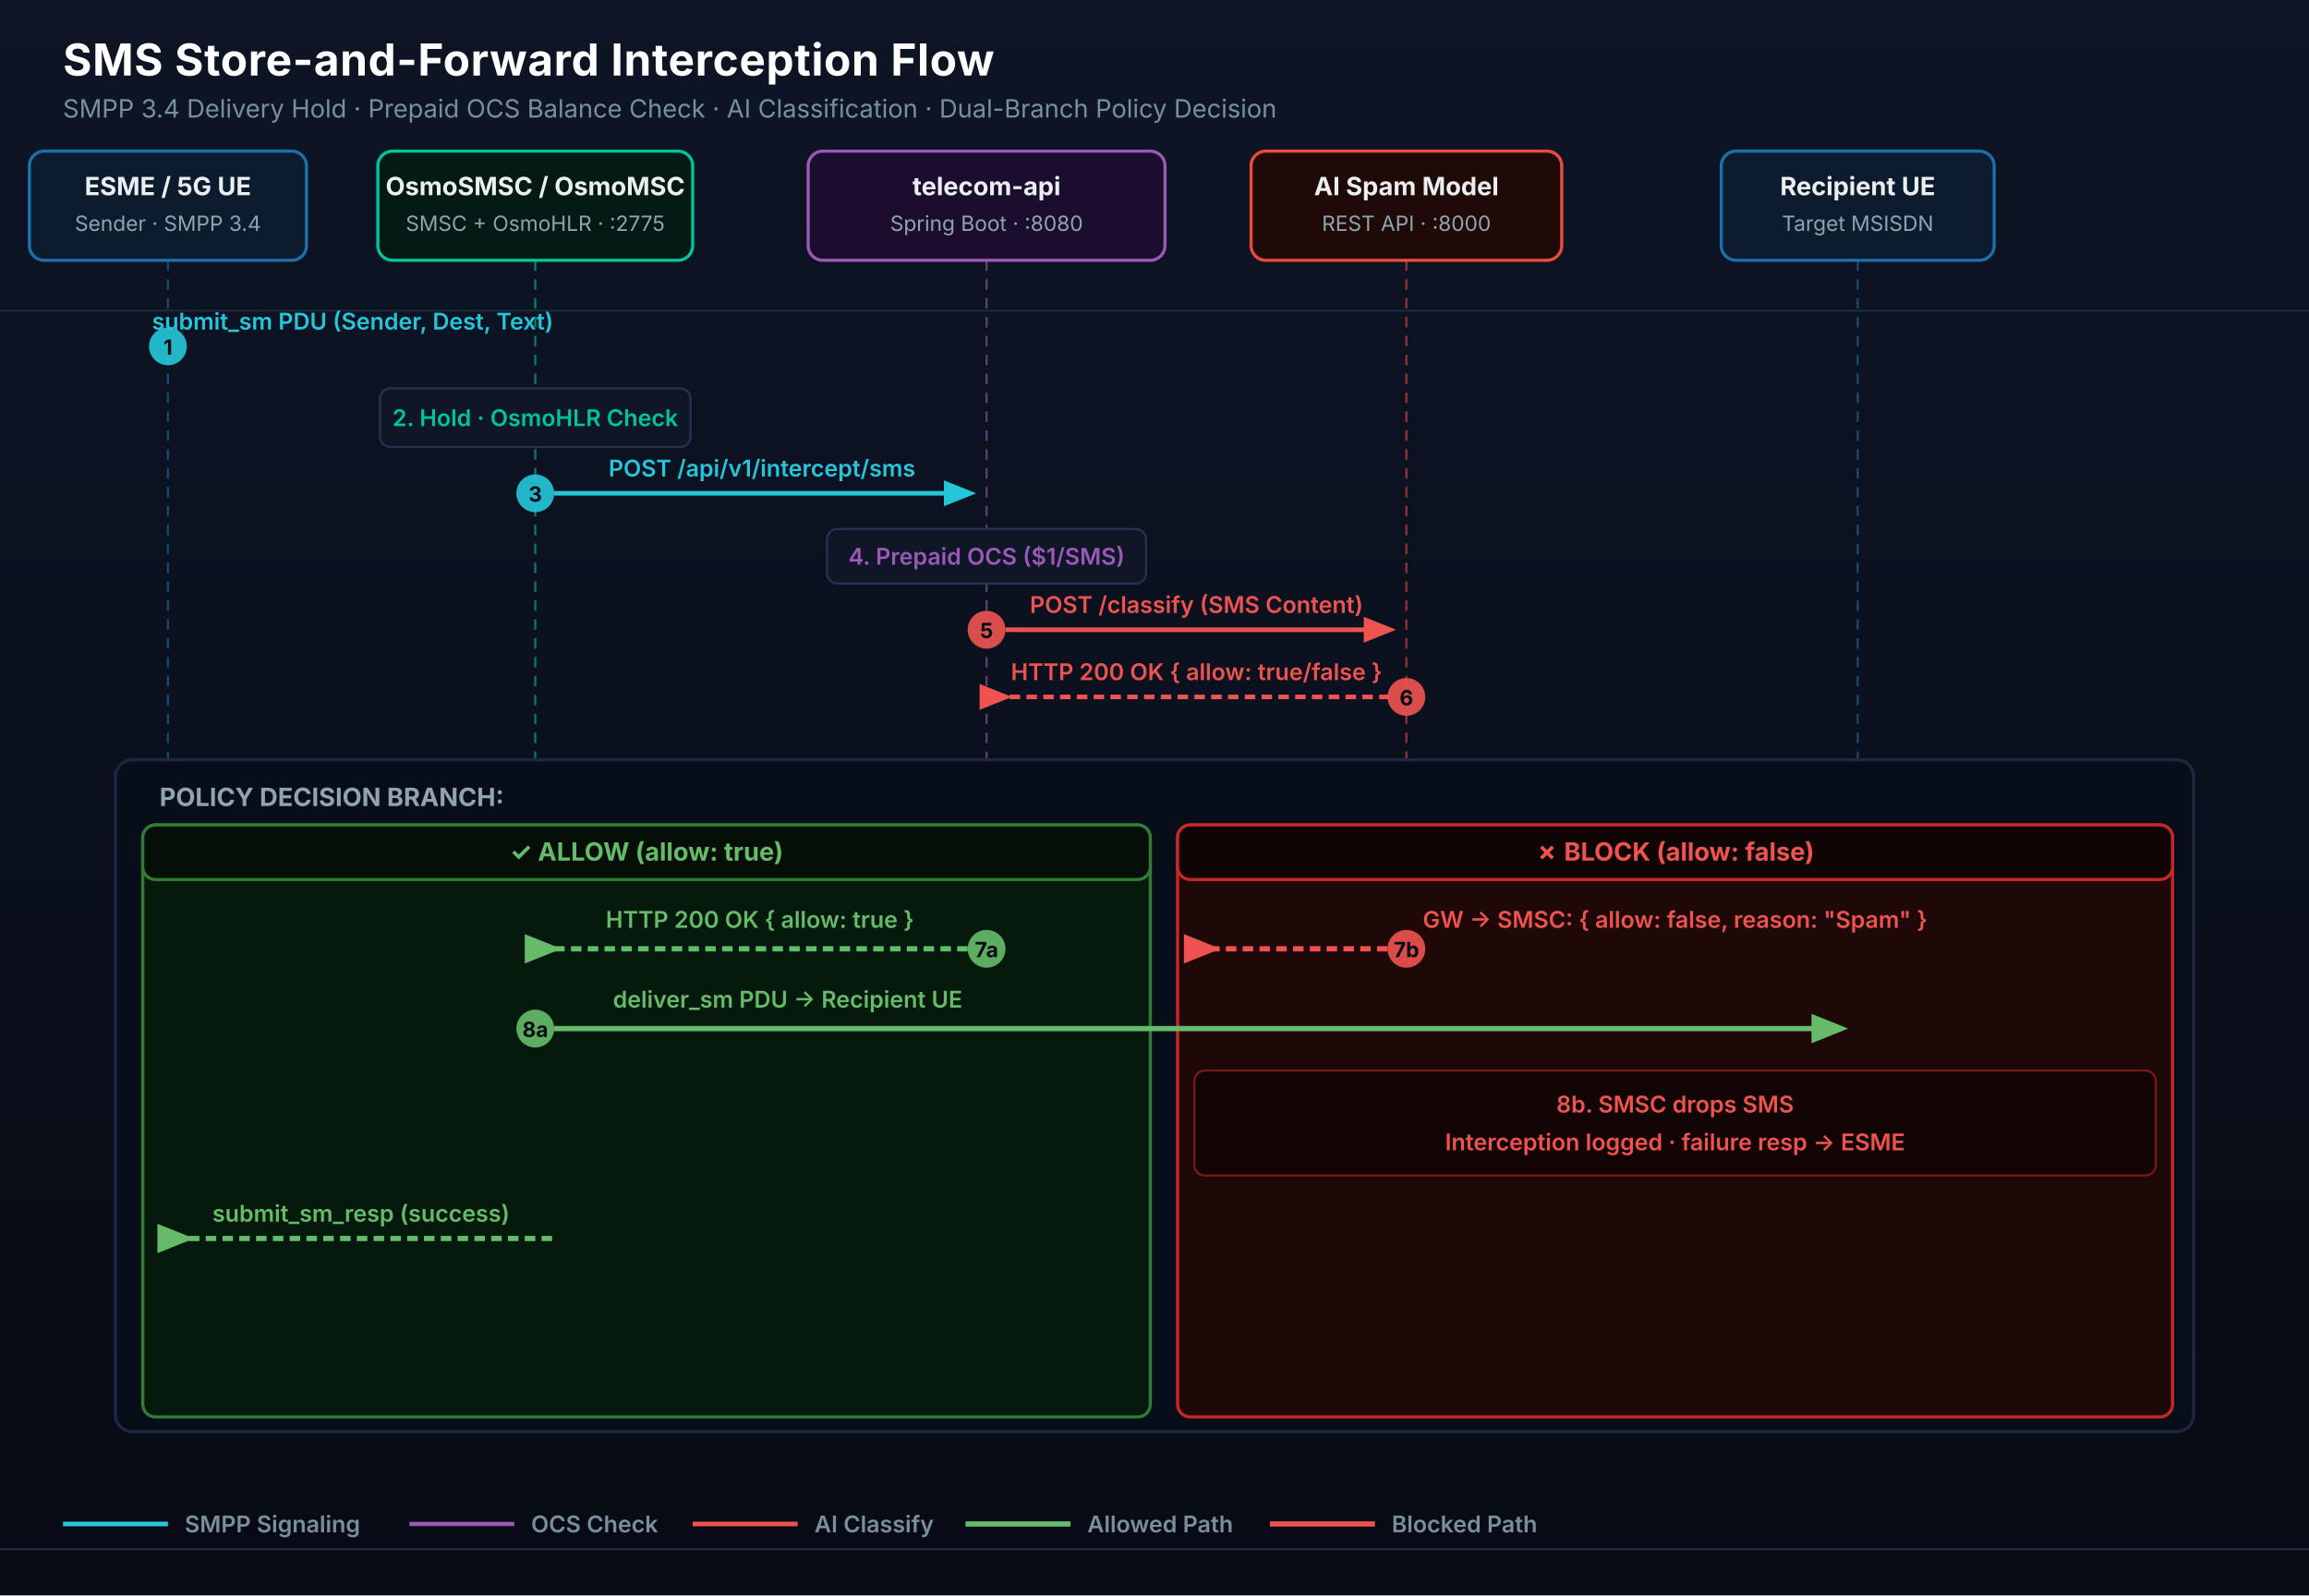
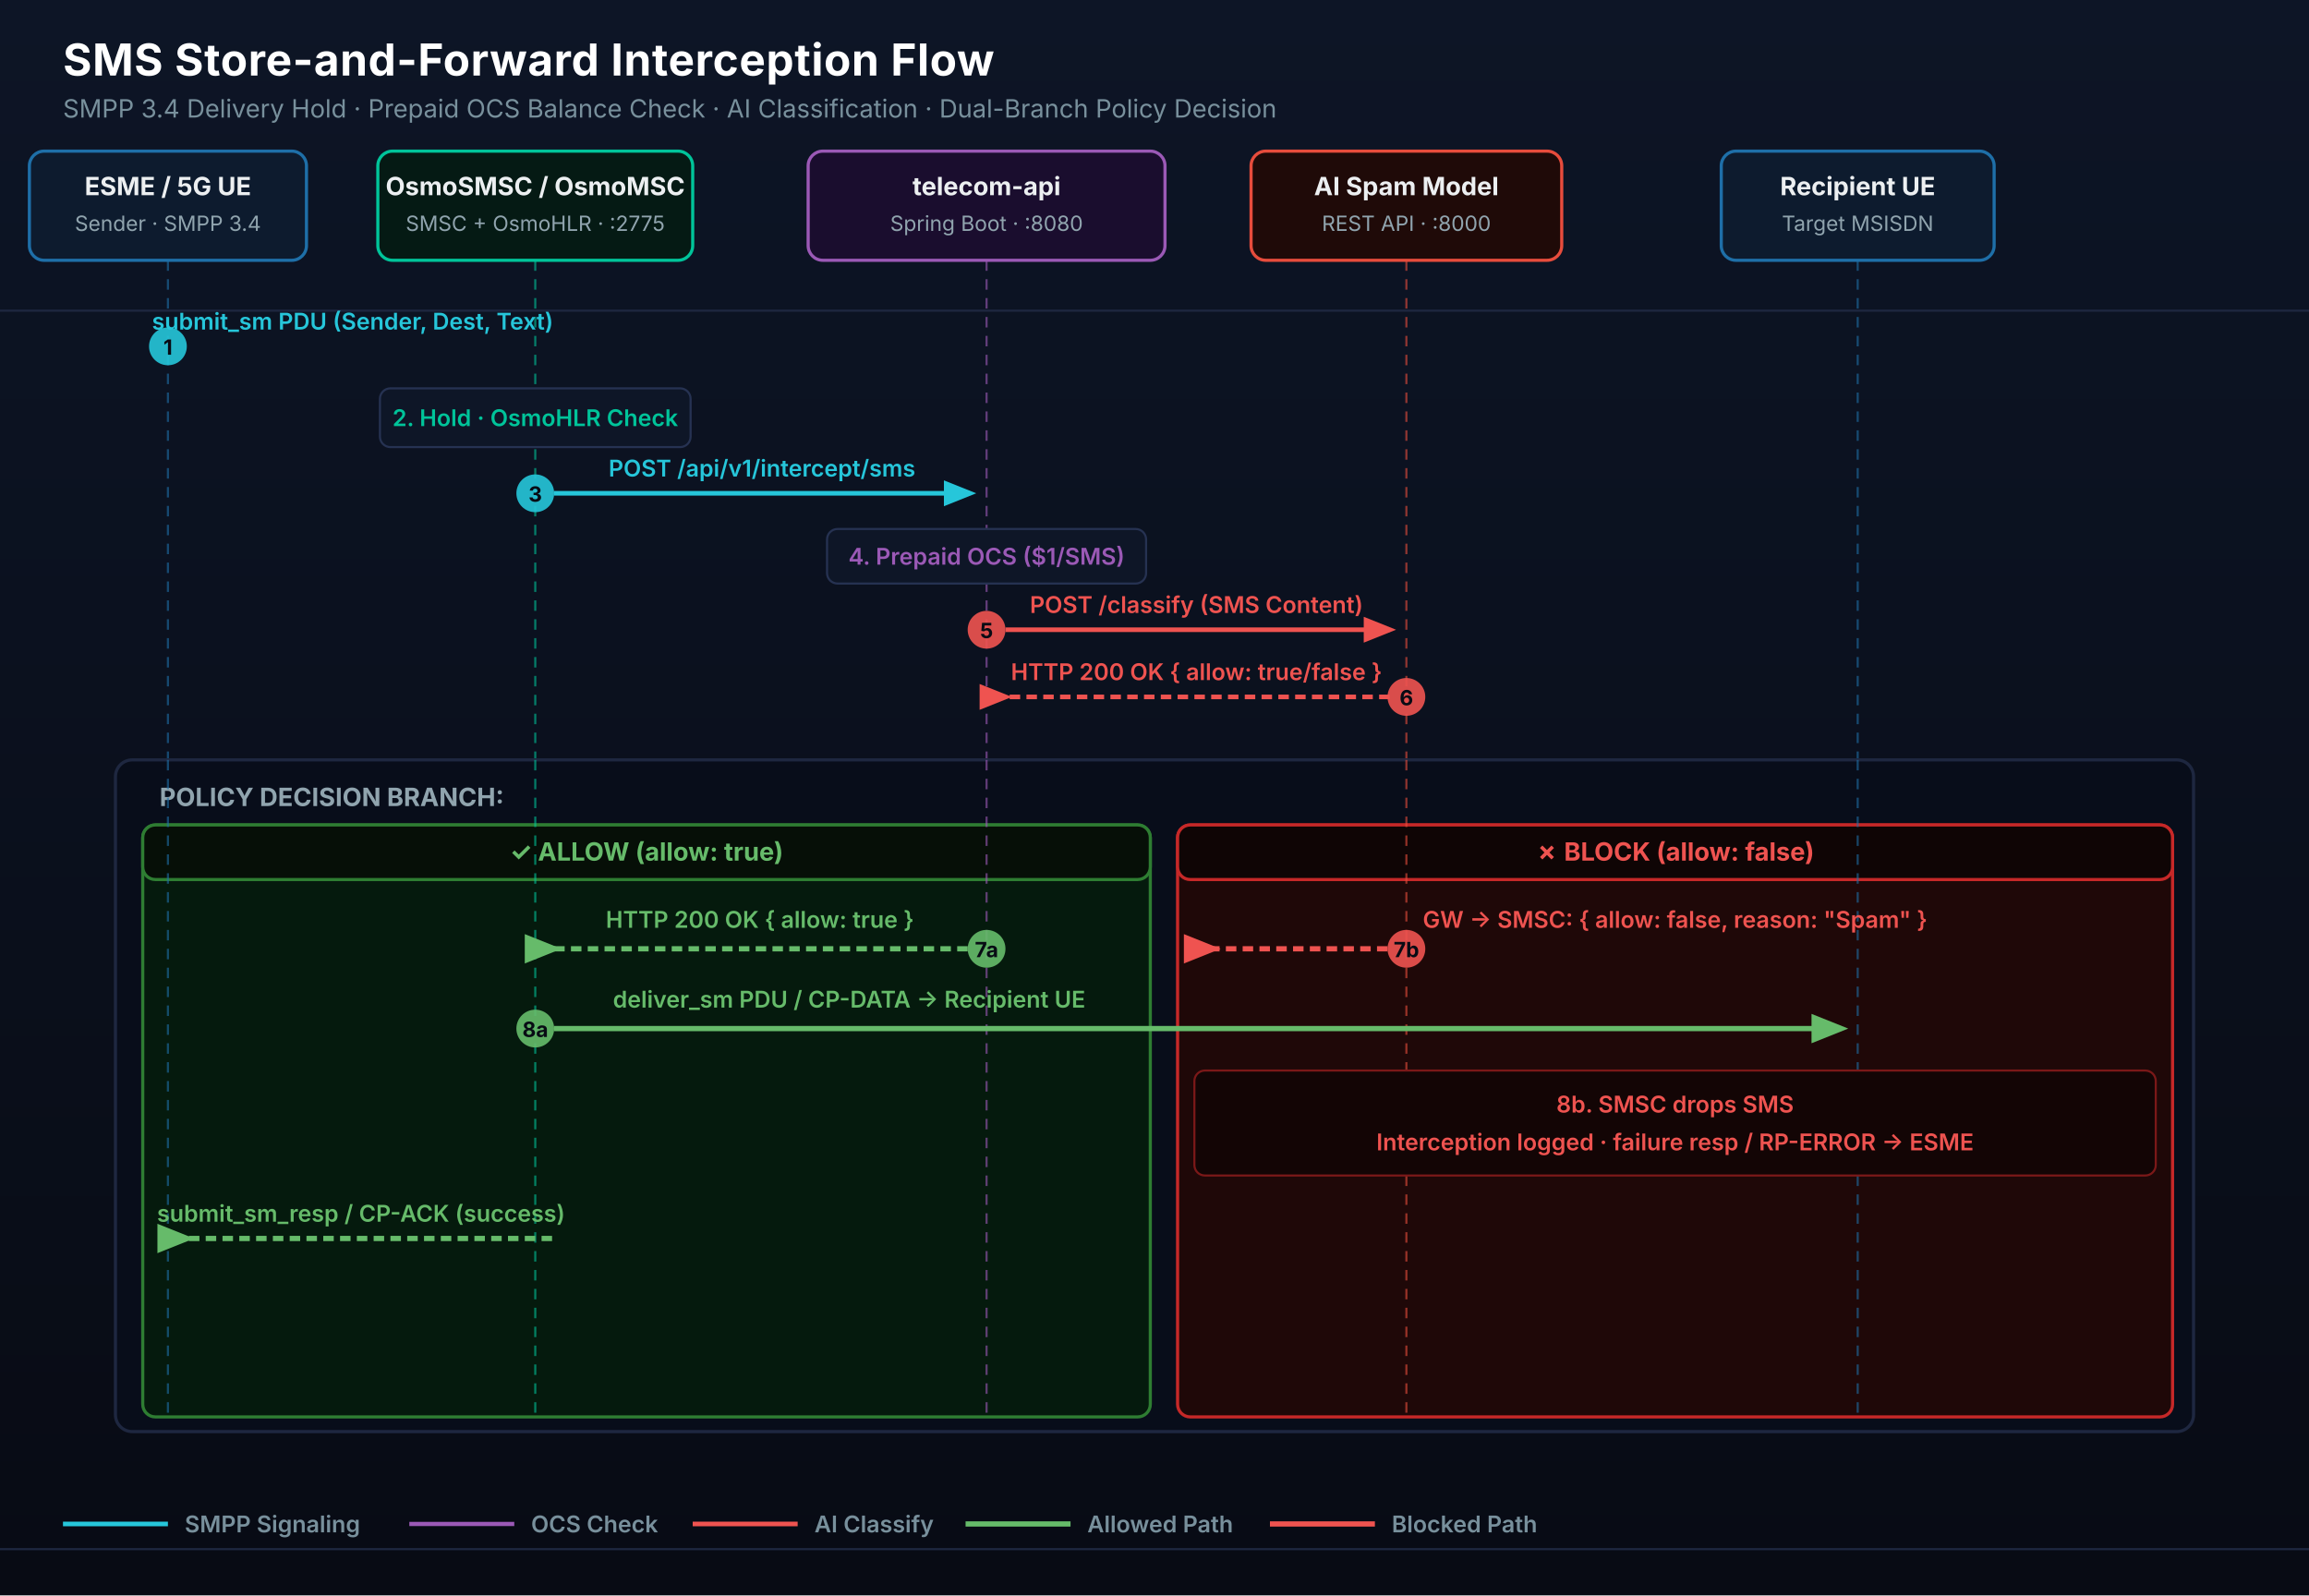
<svg xmlns="http://www.w3.org/2000/svg" viewBox="0 0 1100 760" width="100%" height="100%">
  <defs>
    <style>
      .bg { fill: #080b14; }
      .panel-client { fill: #0d1b2e; stroke: #1e6fa8; stroke-width: 1.5; }
      .panel-core   { fill: #051a14; stroke: #00c49a; stroke-width: 1.5; }
      .panel-gw     { fill: #1a0d2e; stroke: #9b59b6; stroke-width: 1.5; }
      .panel-ai     { fill: #1f0a08; stroke: #e74c3c; stroke-width: 1.5; }

      .badge-num { font-family: Inter, system-ui, sans-serif; font-size: 10px; font-weight: 700; fill: #080b14; }
      .title-main { font-family: Inter, system-ui, sans-serif; font-size: 21px; font-weight: 700; fill: #ffffff; letter-spacing: 0.3px; }
      .title-sub  { font-family: Inter, system-ui, sans-serif; font-size: 12px; fill: #78909c; }
      .node-name  { font-family: Inter, system-ui, sans-serif; font-size: 12px; font-weight: 700; fill: #eceff1; }
      .node-sub   { font-family: Inter, system-ui, sans-serif; font-size: 10px; fill: #90a4ae; }
      .lbl        { font-family: Inter, system-ui, sans-serif; font-size: 11px; font-weight: 600; }
      .branch-lbl { font-family: Inter, system-ui, sans-serif; font-size: 12px; font-weight: 700; }

      .lifeline-client { stroke: #1e6fa8; stroke-width: 1; stroke-dasharray: 5,4; opacity: 0.6; }
      .lifeline-core   { stroke: #00c49a; stroke-width: 1; stroke-dasharray: 5,4; opacity: 0.6; }
      .lifeline-gw     { stroke: #9b59b6; stroke-width: 1; stroke-dasharray: 5,4; opacity: 0.6; }
      .lifeline-ai     { stroke: #e74c3c; stroke-width: 1; stroke-dasharray: 5,4; opacity: 0.6; }

      .arrow-smpp  { stroke: #26c6da; stroke-width: 2.2; fill: none; }
      .arrow-ocs   { stroke: #9b59b6; stroke-width: 2;   fill: none; }
      .arrow-ai    { stroke: #ef5350; stroke-width: 2.2; fill: none; }
      .arrow-allow { stroke: #66bb6a; stroke-width: 2.5; fill: none; }
      .arrow-block { stroke: #ef5350; stroke-width: 2.5; fill: none; }
      .arrow-resp  { stroke-dasharray: 5,3; }

      .divider { stroke: #1e2740; stroke-width: 1; }
      .branch-allow { fill: #051a0d; stroke: #2e7d32; stroke-width: 1.5; }
      .branch-block { fill: #1f0808; stroke: #c62828; stroke-width: 1.5; }
      .branch-label-allow { fill: #060f07; stroke: #2e7d32; stroke-width: 1.5; }
      .branch-label-block { fill: #0f0505; stroke: #c62828; stroke-width: 1.5; }
      .note-box { fill: #0e1627; stroke: #263252; stroke-width: 1; }
    </style>
    <marker id="h-smpp" viewBox="0 0 10 8" refX="8" refY="4" markerWidth="7" markerHeight="7" orient="auto">
      <path d="M 0 0 L 10 4 L 0 8 z" fill="#26c6da" />
    </marker>
    <marker id="h-smpp-l" viewBox="0 0 10 8" refX="2" refY="4" markerWidth="7" markerHeight="7" orient="auto-start-reverse">
      <path d="M 10 0 L 0 4 L 10 8 z" fill="#26c6da" />
    </marker>
    <marker id="h-ocs" viewBox="0 0 10 8" refX="8" refY="4" markerWidth="7" markerHeight="7" orient="auto">
      <path d="M 0 0 L 10 4 L 0 8 z" fill="#9b59b6" />
    </marker>
    <marker id="h-ai" viewBox="0 0 10 8" refX="8" refY="4" markerWidth="7" markerHeight="7" orient="auto">
      <path d="M 0 0 L 10 4 L 0 8 z" fill="#ef5350" />
    </marker>
    <marker id="h-ai-l" viewBox="0 0 10 8" refX="2" refY="4" markerWidth="7" markerHeight="7" orient="auto-start-reverse">
      <path d="M 10 0 L 0 4 L 10 8 z" fill="#ef5350" />
    </marker>
    <marker id="h-allow" viewBox="0 0 10 8" refX="8" refY="4" markerWidth="7" markerHeight="7" orient="auto">
      <path d="M 0 0 L 10 4 L 0 8 z" fill="#66bb6a" />
    </marker>
    <marker id="h-allow-l" viewBox="0 0 10 8" refX="2" refY="4" markerWidth="7" markerHeight="7" orient="auto-start-reverse">
      <path d="M 10 0 L 0 4 L 10 8 z" fill="#66bb6a" />
    </marker>
    <marker id="h-block" viewBox="0 0 10 8" refX="8" refY="4" markerWidth="7" markerHeight="7" orient="auto">
      <path d="M 0 0 L 10 4 L 0 8 z" fill="#ef5350" />
    </marker>
    <marker id="h-block-l" viewBox="0 0 10 8" refX="2" refY="4" markerWidth="7" markerHeight="7" orient="auto-start-reverse">
      <path d="M 10 0 L 0 4 L 10 8 z" fill="#ef5350" />
    </marker>
    <linearGradient id="grad-bg" x1="0" y1="0" x2="0" y2="1">
      <stop offset="0%" stop-color="#0d1526" />
      <stop offset="100%" stop-color="#080b14" />
    </linearGradient>
    <filter id="glow-teal">
      <feGaussianBlur stdDeviation="2.5" result="blur" />
      <feMerge>
        <feMergeNode in="blur" />
        <feMergeNode in="SourceGraphic" />
      </feMerge>
    </filter>
  </defs>
  <rect width="1100" height="760" fill="url(#grad-bg)" />
  <line x1="0" y1="148" x2="1100" y2="148" class="divider" />
  <line x1="0" y1="738" x2="1100" y2="738" class="divider" />
  <text x="30" y="36" class="title-main">SMS Store-and-Forward Interception Flow</text>
  <text x="30" y="56" class="title-sub">SMPP 3.4 Delivery Hold · Prepaid OCS Balance Check · AI Classification · Dual-Branch Policy Decision</text>
  <rect x="14" y="72" width="132" height="52" rx="7" class="panel-client" />
  <text x="80" y="93" text-anchor="middle" class="node-name">ESME / 5G UE</text>
  <text x="80" y="110" text-anchor="middle" class="node-sub">Sender · SMPP 3.4</text>
  <line x1="80" y1="124" x2="80" y2="625" class="lifeline-client" />
  <rect x="180" y="72" width="150" height="52" rx="7" class="panel-core" />
  <text x="255" y="93" text-anchor="middle" class="node-name">OsmoSMSC / OsmoMSC</text>
  <text x="255" y="110" text-anchor="middle" class="node-sub">SMSC + OsmoHLR · :2775</text>
  <line x1="255" y1="124" x2="255" y2="620" class="lifeline-core" />
  <rect x="385" y="72" width="170" height="52" rx="7" class="panel-gw" />
  <text x="470" y="93" text-anchor="middle" class="node-name">telecom-api</text>
  <text x="470" y="110" text-anchor="middle" class="node-sub">Spring Boot · :8080</text>
  <line x1="470" y1="124" x2="470" y2="625" class="lifeline-gw" />
  <rect x="596" y="72" width="148" height="52" rx="7" class="panel-ai" />
  <text x="670" y="93" text-anchor="middle" class="node-name">AI Spam Model</text>
  <text x="670" y="110" text-anchor="middle" class="node-sub">REST API · :8000</text>
  <line x1="670" y1="124" x2="670" y2="620" class="lifeline-ai" />
  <rect x="820" y="72" width="130" height="52" rx="7" class="panel-client" />
  <text x="885" y="93" text-anchor="middle" class="node-name">Recipient UE</text>
  <text x="885" y="110" text-anchor="middle" class="node-sub">Target MSISDN</text>
  <line x1="885" y1="124" x2="885" y2="620" class="lifeline-client" />
  <circle cx="80" cy="165" r="9" fill="#26c6da" opacity="0.9" />
  <text x="80" y="169" text-anchor="middle" class="badge-num">1</text>
  <line x1="89" y1="165" x2="247" y2="165" class="arrow-smpp" marker-end="url(#h-smpp)" filter="url(#glow-teal)" />
  <text x="168" y="157" text-anchor="middle" class="lbl" fill="#26c6da">submit_sm PDU (Sender, Dest, Text)</text>
  <rect x="181" y="185" width="148" height="28" rx="5" class="note-box" stroke="#00c49a" />
  <text x="255" y="203" text-anchor="middle" class="lbl" fill="#00c49a">2. Hold · OsmoHLR Check</text>
  <circle cx="255" cy="235" r="9" fill="#26c6da" opacity="0.9" />
  <text x="255" y="239" text-anchor="middle" class="badge-num">3</text>
  <line x1="264" y1="235" x2="462" y2="235" class="arrow-smpp" marker-end="url(#h-smpp)" />
  <text x="363" y="227" text-anchor="middle" class="lbl" fill="#26c6da">POST /api/v1/intercept/sms</text>
  <rect x="394" y="252" width="152" height="26" rx="5" class="note-box" stroke="#9b59b6" />
  <text x="470" y="269" text-anchor="middle" class="lbl" fill="#9b59b6">4. Prepaid OCS ($1/SMS)</text>
  <circle cx="470" cy="300" r="9" fill="#ef5350" opacity="0.9" />
  <text x="470" y="304" text-anchor="middle" class="badge-num">5</text>
  <line x1="479" y1="300" x2="662" y2="300" class="arrow-ai" marker-end="url(#h-ai)" />
  <text x="570" y="292" text-anchor="middle" class="lbl" fill="#ef5350">POST /classify (SMS Content)</text>
  <circle cx="670" cy="332" r="9" fill="#ef5350" opacity="0.9" />
  <text x="670" y="336" text-anchor="middle" class="badge-num">6</text>
  <line x1="662" y1="332" x2="479" y2="332" class="arrow-ai arrow-resp" stroke-dasharray="5,3" marker-end="url(#h-ai-l)" />
  <text x="570" y="324" text-anchor="middle" class="lbl" fill="#ef5350">HTTP 200 OK { allow: true/false }</text>
  <rect x="55" y="362" width="990" height="320" rx="8" fill="#080d1a" stroke="#1e2740" stroke-width="1.5" />
  <text x="76" y="384" class="branch-lbl" fill="#90a4ae">POLICY DECISION BRANCH:</text>
  <rect x="68" y="393" width="480" height="282" rx="6" class="branch-allow" />
  <rect x="68" y="393" width="480" height="26" rx="6" class="branch-label-allow" />
  <text x="308" y="410" text-anchor="middle" class="branch-lbl" fill="#66bb6a">✓ ALLOW  (allow: true)</text>
  <rect x="561" y="393" width="474" height="282" rx="6" class="branch-block" />
  <rect x="561" y="393" width="474" height="26" rx="6" class="branch-label-block" />
  <text x="798" y="410" text-anchor="middle" class="branch-lbl" fill="#ef5350">✗ BLOCK  (allow: false)</text>
+   <line x1="80" y1="362" x2="80" y2="675" class="lifeline-client" />
+   <line x1="255" y1="362" x2="255" y2="675" class="lifeline-core" />
+   <line x1="470" y1="362" x2="470" y2="675" class="lifeline-gw" />
+   <line x1="670" y1="362" x2="670" y2="675" class="lifeline-ai" />
+   <line x1="885" y1="362" x2="885" y2="675" class="lifeline-client" />
  <text x="362" y="442" text-anchor="middle" class="lbl" fill="#66bb6a">HTTP 200 OK { allow: true }</text>
  <circle cx="470" cy="452" r="9" fill="#66bb6a" opacity="0.9" />
  <text x="470" y="456" text-anchor="middle" class="badge-num" fill="#000">7a</text>
  <line x1="461" y1="452" x2="264" y2="452" class="arrow-allow arrow-resp" stroke-dasharray="5,3" marker-end="url(#h-allow-l)" />
  <text x="798" y="442" text-anchor="middle" class="lbl" fill="#ef5350">GW → SMSC: { allow: false, reason: "Spam" }</text>
  <circle cx="670" cy="452" r="9" fill="#ef5350" opacity="0.9" />
  <text x="670" y="456" text-anchor="middle" class="badge-num">7b</text>
  <line x1="661" y1="452" x2="578" y2="452" class="arrow-block arrow-resp" stroke-dasharray="5,3" marker-end="url(#h-block-l)" />
-   <text x="292" y="480" class="lbl" fill="#66bb6a">deliver_sm PDU → Recipient UE</text>
+   <text x="292" y="480" class="lbl" fill="#66bb6a">deliver_sm PDU / CP-DATA → Recipient UE</text>
  <circle cx="255" cy="490" r="9" fill="#66bb6a" opacity="0.9" />
  <text x="255" y="494" text-anchor="middle" class="badge-num" fill="#000">8a</text>
  <line x1="264" y1="490" x2="877" y2="490" class="arrow-allow" marker-end="url(#h-allow)" />
  <rect x="569" y="510" width="458" height="50" rx="5" fill="#130505" stroke="#7b1818" stroke-width="1" />
  <text x="798" y="530" text-anchor="middle" class="lbl" fill="#ef5350">8b. SMSC drops SMS</text>
-   <text x="798" y="548" text-anchor="middle" class="lbl" fill="#ef5350">Interception logged · failure resp → ESME</text>
-   <text x="172" y="582" text-anchor="middle" class="lbl" fill="#66bb6a">submit_sm_resp (success)</text>
+   <text x="798" y="548" text-anchor="middle" class="lbl" fill="#ef5350">Interception logged · failure resp / RP-ERROR → ESME</text>
+   <text x="172" y="582" text-anchor="middle" class="lbl" fill="#66bb6a">submit_sm_resp / CP-ACK (success)</text>
  <line x1="263" y1="590" x2="89" y2="590" class="arrow-allow arrow-resp" stroke-dasharray="5,3" marker-end="url(#h-allow-l)" />
  <line x1="30" y1="726" x2="80" y2="726" stroke="#26c6da" stroke-width="2.2" />
  <text x="88" y="730" class="lbl" fill="#78909c" font-size="10">SMPP Signaling</text>
  <line x1="195" y1="726" x2="245" y2="726" stroke="#9b59b6" stroke-width="2" />
  <text x="253" y="730" class="lbl" fill="#78909c" font-size="10">OCS Check</text>
  <line x1="330" y1="726" x2="380" y2="726" stroke="#ef5350" stroke-width="2.2" />
  <text x="388" y="730" class="lbl" fill="#78909c" font-size="10">AI Classify</text>
  <line x1="460" y1="726" x2="510" y2="726" stroke="#66bb6a" stroke-width="2.5" />
  <text x="518" y="730" class="lbl" fill="#78909c" font-size="10">Allowed Path</text>
  <line x1="605" y1="726" x2="655" y2="726" stroke="#ef5350" stroke-width="2.5" />
  <text x="663" y="730" class="lbl" fill="#78909c" font-size="10">Blocked Path</text>
</svg>
